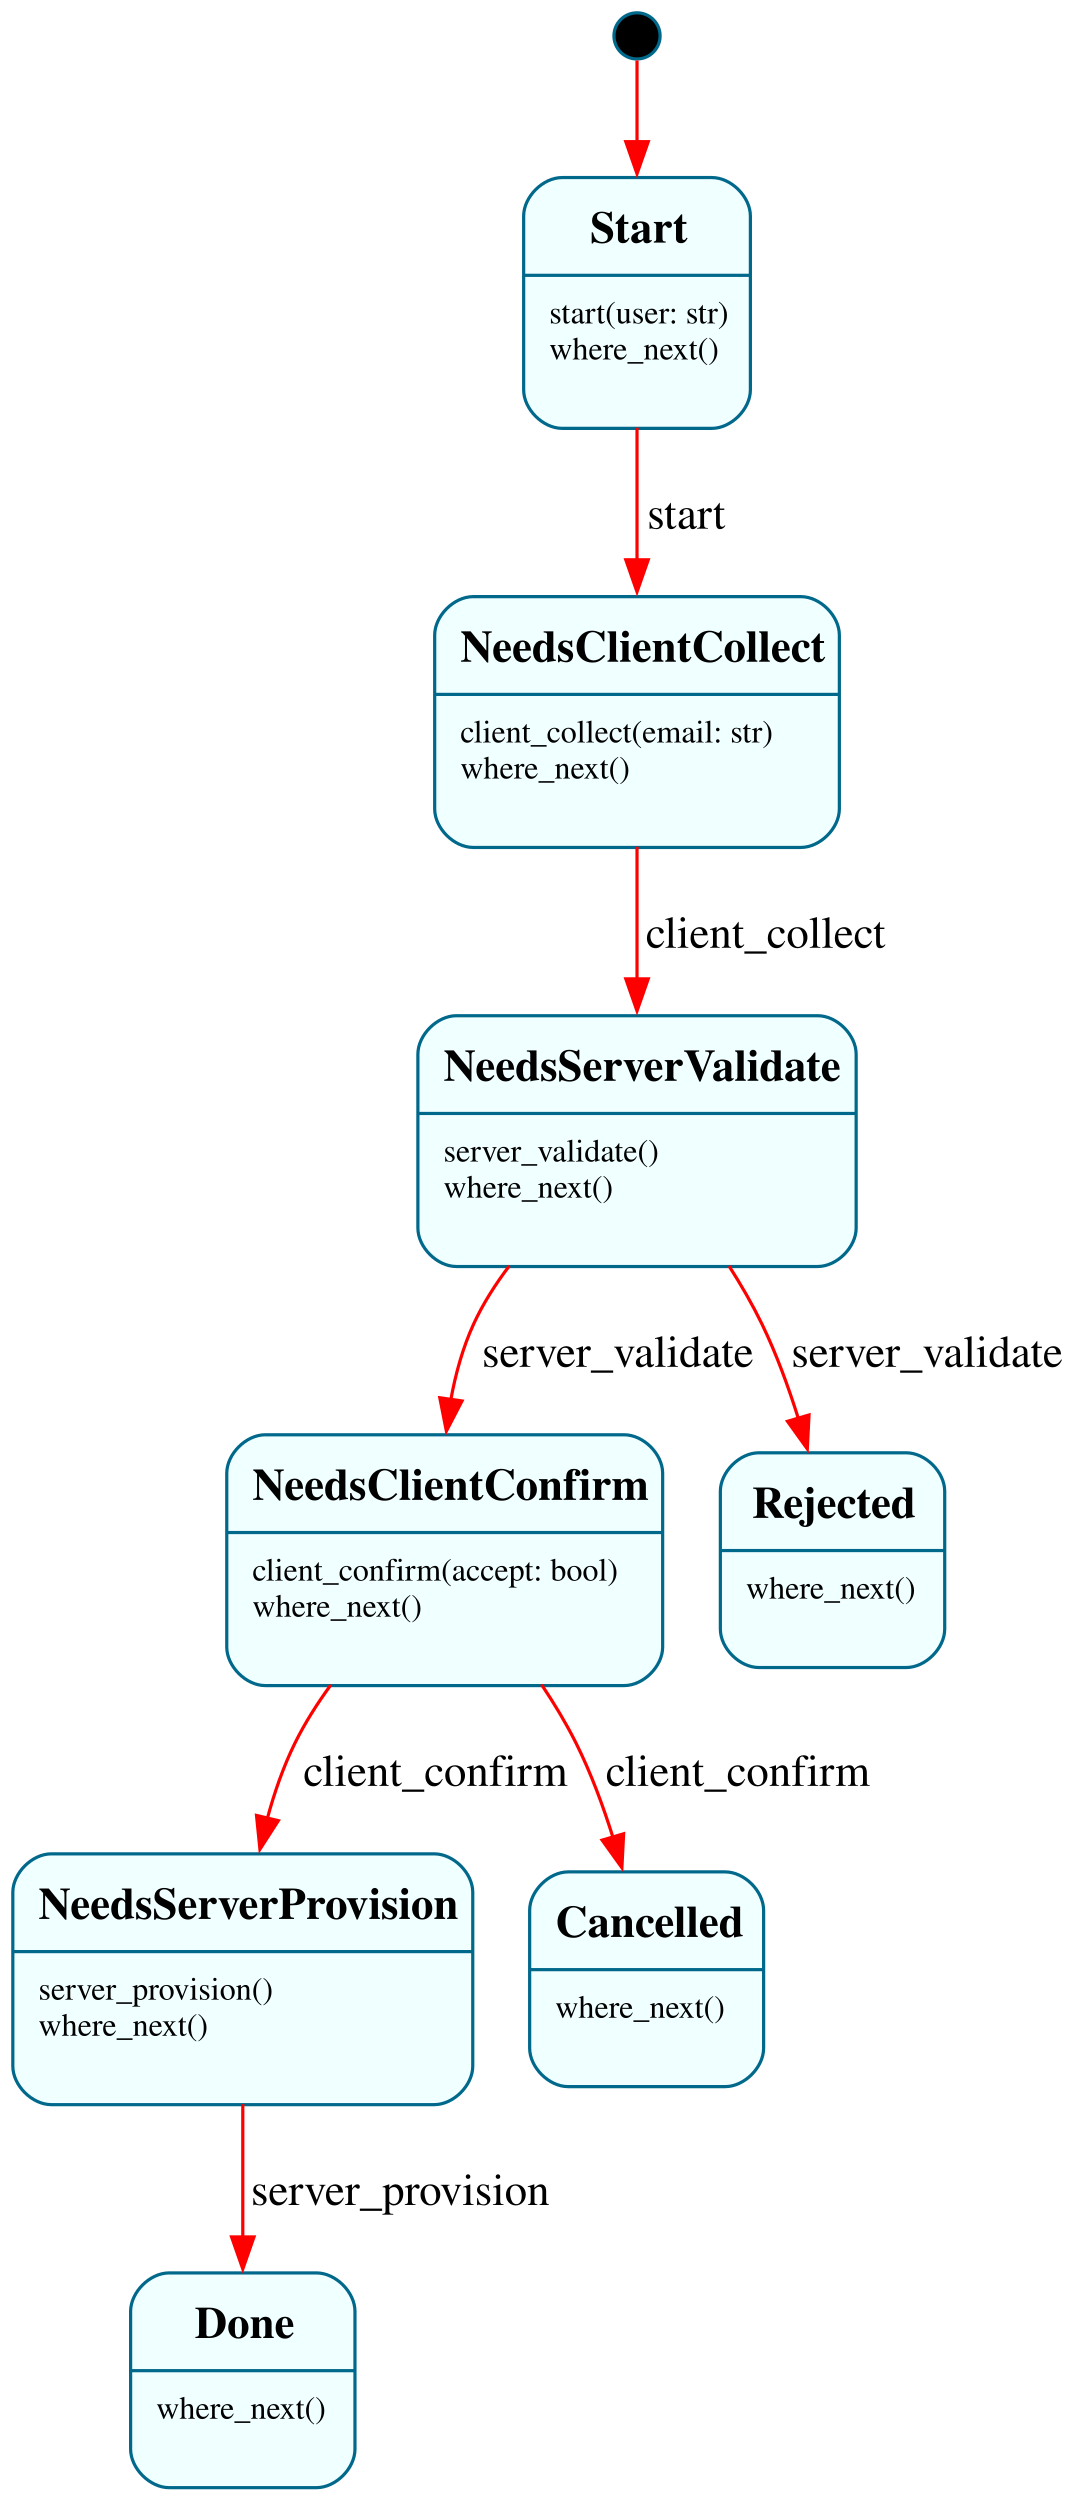
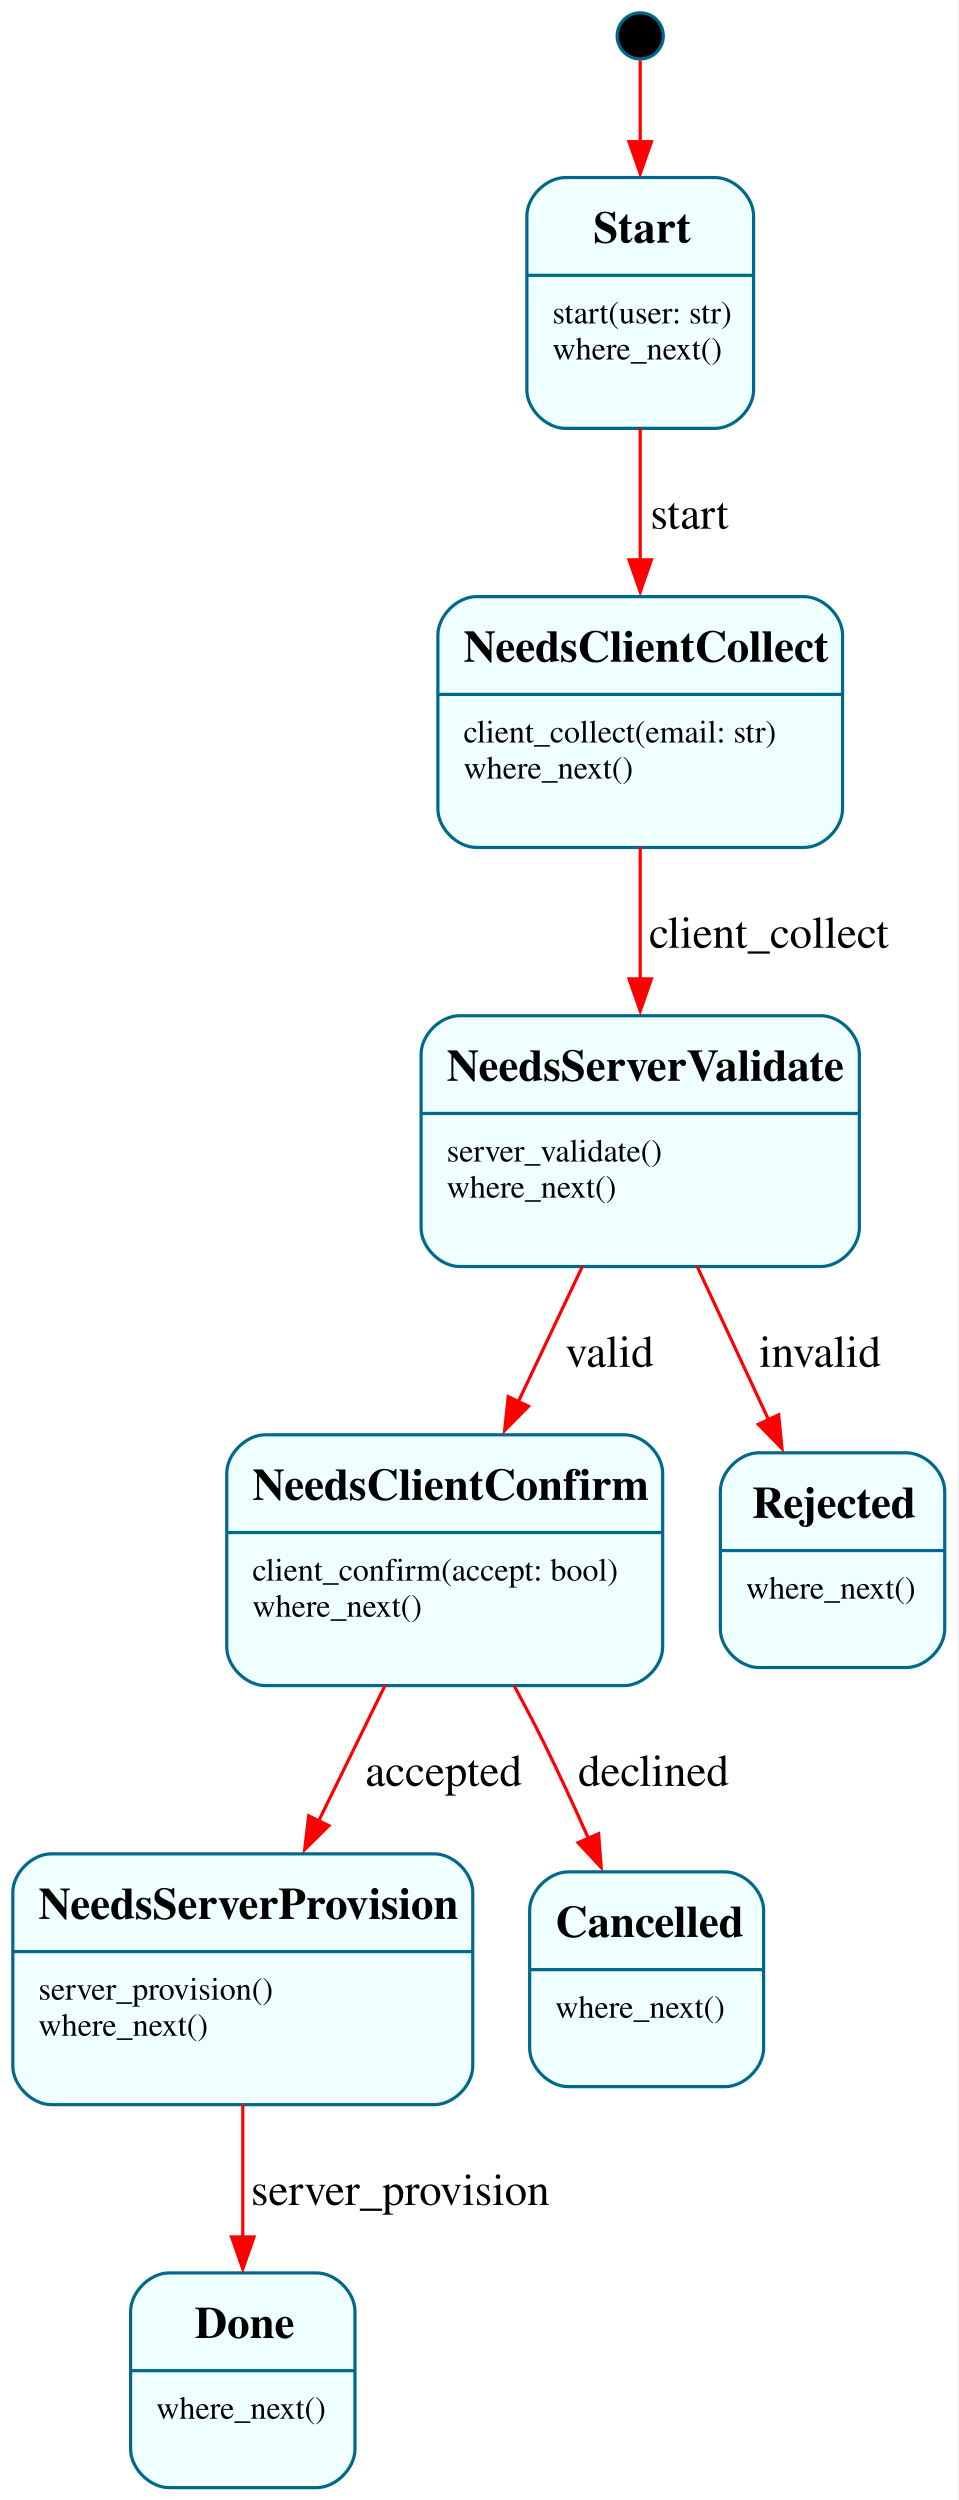
- <svg xmlns="http://www.w3.org/2000/svg" width="338pt" height="780pt" viewBox="0.00 0.00 338.00 780.00">
+ <svg xmlns="http://www.w3.org/2000/svg" width="299pt" height="780pt" viewBox="0.00 0.00 299.00 780.00">
  <g id="graph0" class="graph" transform="scale(1 1) rotate(0) translate(4 776.15)">
-     <polygon fill="white" stroke="none" points="-4,4 -4,-776.15 334.24,-776.15 334.24,4 -4,4" />
+     <polygon fill="white" stroke="none" points="-4,4 -4,-776.15 294.75,-776.15 294.75,4 -4,4" />
    <g id="node1" class="node">
-       <ellipse fill="black" stroke="#00688b" cx="194.75" cy="-764.95" rx="7.2" ry="7.2" />
+       <ellipse fill="black" stroke="#00688b" cx="195.75" cy="-764.95" rx="7.2" ry="7.2" />
    </g>
    <g id="node2" class="node">
-       <path fill="azure" stroke="none" d="M218.12,-720.75C218.12,-720.75 171.38,-720.75 171.38,-720.75 165.38,-720.75 159.38,-714.75 159.38,-708.75 159.38,-708.75 159.38,-654.5 159.38,-654.5 159.38,-648.5 165.38,-642.5 171.38,-642.5 171.38,-642.5 218.12,-642.5 218.12,-642.5 224.12,-642.5 230.12,-648.5 230.12,-654.5 230.12,-654.5 230.12,-708.75 230.12,-708.75 230.12,-714.75 224.12,-720.75 218.12,-720.75" />
-       <text xml:space="preserve" text-anchor="start" x="180.12" y="-700.45" font-family="Times,serif" font-weight="bold" font-size="14.00">Start</text>
-       <text xml:space="preserve" text-anchor="start" x="167.38" y="-675.25" font-family="Times,serif" font-size="10.00">start(user: str)</text>
-       <text xml:space="preserve" text-anchor="start" x="167.38" y="-664" font-family="Times,serif" font-size="10.00">where_next()</text>
-       <text xml:space="preserve" text-anchor="start" x="181.25" y="-652.75" font-family="Times,serif" font-size="10.00">            </text>
-       <polygon fill="#00688b" stroke="#00688b" points="159.38,-690.25 159.38,-690.25 230.12,-690.25 230.12,-690.25 159.38,-690.25" />
-       <path fill="none" stroke="#00688b" d="M171.38,-642.5C171.38,-642.5 218.12,-642.5 218.12,-642.5 224.12,-642.5 230.12,-648.5 230.12,-654.5 230.12,-654.5 230.12,-708.75 230.12,-708.75 230.12,-714.75 224.12,-720.75 218.12,-720.75 218.12,-720.75 171.38,-720.75 171.38,-720.75 165.38,-720.75 159.38,-714.75 159.38,-708.75 159.38,-708.75 159.38,-654.5 159.38,-654.5 159.38,-648.5 165.38,-642.5 171.38,-642.5" />
+       <path fill="azure" stroke="none" d="M219.12,-720.75C219.12,-720.75 172.38,-720.75 172.38,-720.75 166.38,-720.75 160.38,-714.75 160.38,-708.75 160.38,-708.75 160.38,-654.5 160.38,-654.5 160.38,-648.5 166.38,-642.5 172.38,-642.5 172.38,-642.5 219.12,-642.5 219.12,-642.5 225.12,-642.5 231.12,-648.5 231.12,-654.5 231.12,-654.5 231.12,-708.75 231.12,-708.75 231.12,-714.75 225.12,-720.75 219.12,-720.75" />
+       <text xml:space="preserve" text-anchor="start" x="181.12" y="-700.45" font-family="Times,serif" font-weight="bold" font-size="14.00">Start</text>
+       <text xml:space="preserve" text-anchor="start" x="168.38" y="-675.25" font-family="Times,serif" font-size="10.00">start(user: str)</text>
+       <text xml:space="preserve" text-anchor="start" x="168.38" y="-664" font-family="Times,serif" font-size="10.00">where_next()</text>
+       <text xml:space="preserve" text-anchor="start" x="182.25" y="-652.75" font-family="Times,serif" font-size="10.00">            </text>
+       <polygon fill="#00688b" stroke="#00688b" points="160.38,-690.25 160.38,-690.25 231.12,-690.25 231.12,-690.25 160.38,-690.25" />
+       <path fill="none" stroke="#00688b" d="M172.38,-642.5C172.38,-642.5 219.12,-642.5 219.12,-642.5 225.12,-642.5 231.12,-648.5 231.12,-654.5 231.12,-654.5 231.12,-708.75 231.12,-708.75 231.12,-714.75 225.12,-720.75 219.12,-720.75 219.12,-720.75 172.38,-720.75 172.38,-720.75 166.38,-720.75 160.38,-714.75 160.38,-708.75 160.38,-708.75 160.38,-654.5 160.38,-654.5 160.38,-648.5 166.38,-642.5 172.38,-642.5" />
    </g>
    <g id="edge1" class="edge">
-       <path fill="none" stroke="red" d="M194.75,-757.29C194.75,-751.28 194.75,-741.82 194.75,-731.63" />
-       <polygon fill="red" stroke="red" points="198.25,-731.94 194.75,-721.94 191.25,-731.94 198.25,-731.94" />
+       <path fill="none" stroke="red" d="M195.75,-757.29C195.75,-751.28 195.75,-741.82 195.75,-731.63" />
+       <polygon fill="red" stroke="red" points="199.25,-731.94 195.75,-721.94 192.25,-731.94 199.25,-731.94" />
    </g>
    <g id="node3" class="node">
-       <path fill="azure" stroke="none" d="M245.88,-590C245.88,-590 143.62,-590 143.62,-590 137.62,-590 131.62,-584 131.62,-578 131.62,-578 131.62,-523.75 131.62,-523.75 131.62,-517.75 137.62,-511.75 143.62,-511.75 143.62,-511.75 245.88,-511.75 245.88,-511.75 251.88,-511.75 257.88,-517.75 257.88,-523.75 257.88,-523.75 257.88,-578 257.88,-578 257.88,-584 251.88,-590 245.88,-590" />
-       <text xml:space="preserve" text-anchor="start" x="139.62" y="-569.7" font-family="Times,serif" font-weight="bold" font-size="14.00">NeedsClientCollect</text>
-       <text xml:space="preserve" text-anchor="start" x="139.62" y="-544.5" font-family="Times,serif" font-size="10.00">client_collect(email: str)</text>
-       <text xml:space="preserve" text-anchor="start" x="139.62" y="-533.25" font-family="Times,serif" font-size="10.00">where_next()</text>
-       <text xml:space="preserve" text-anchor="start" x="176" y="-522" font-family="Times,serif" font-size="10.00">            </text>
-       <polygon fill="#00688b" stroke="#00688b" points="131.62,-559.5 131.62,-559.5 257.88,-559.5 257.88,-559.5 131.62,-559.5" />
-       <path fill="none" stroke="#00688b" d="M143.62,-511.75C143.62,-511.75 245.88,-511.75 245.88,-511.75 251.88,-511.75 257.88,-517.75 257.88,-523.75 257.88,-523.75 257.88,-578 257.88,-578 257.88,-584 251.88,-590 245.88,-590 245.88,-590 143.62,-590 143.62,-590 137.62,-590 131.62,-584 131.62,-578 131.62,-578 131.62,-523.75 131.62,-523.75 131.62,-517.75 137.62,-511.75 143.62,-511.75" />
+       <path fill="azure" stroke="none" d="M246.88,-590C246.88,-590 144.62,-590 144.62,-590 138.62,-590 132.62,-584 132.62,-578 132.62,-578 132.62,-523.75 132.62,-523.75 132.62,-517.75 138.62,-511.75 144.62,-511.75 144.62,-511.75 246.88,-511.75 246.88,-511.75 252.88,-511.75 258.88,-517.75 258.88,-523.75 258.88,-523.75 258.88,-578 258.88,-578 258.88,-584 252.88,-590 246.88,-590" />
+       <text xml:space="preserve" text-anchor="start" x="140.62" y="-569.7" font-family="Times,serif" font-weight="bold" font-size="14.00">NeedsClientCollect</text>
+       <text xml:space="preserve" text-anchor="start" x="140.62" y="-544.5" font-family="Times,serif" font-size="10.00">client_collect(email: str)</text>
+       <text xml:space="preserve" text-anchor="start" x="140.62" y="-533.25" font-family="Times,serif" font-size="10.00">where_next()</text>
+       <text xml:space="preserve" text-anchor="start" x="177" y="-522" font-family="Times,serif" font-size="10.00">            </text>
+       <polygon fill="#00688b" stroke="#00688b" points="132.62,-559.5 132.62,-559.5 258.88,-559.5 258.88,-559.5 132.62,-559.5" />
+       <path fill="none" stroke="#00688b" d="M144.62,-511.75C144.62,-511.75 246.88,-511.75 246.88,-511.75 252.88,-511.75 258.88,-517.75 258.88,-523.75 258.88,-523.75 258.88,-578 258.88,-578 258.88,-584 252.88,-590 246.88,-590 246.88,-590 144.62,-590 144.62,-590 138.62,-590 132.62,-584 132.62,-578 132.62,-578 132.62,-523.75 132.62,-523.75 132.62,-517.75 138.62,-511.75 144.62,-511.75" />
    </g>
    <g id="edge2" class="edge">
-       <path fill="none" stroke="red" d="M194.75,-642.69C194.75,-629.71 194.75,-614.99 194.75,-601.24" />
-       <polygon fill="red" stroke="red" points="198.25,-601.5 194.75,-591.5 191.25,-601.5 198.25,-601.5" />
-       <text xml:space="preserve" text-anchor="middle" x="210.12" y="-611.2" font-family="Times,serif" font-size="14.00"> start </text>
+       <path fill="none" stroke="red" d="M195.75,-642.69C195.75,-629.71 195.75,-614.99 195.75,-601.24" />
+       <polygon fill="red" stroke="red" points="199.25,-601.5 195.75,-591.5 192.25,-601.5 199.25,-601.5" />
+       <text xml:space="preserve" text-anchor="middle" x="211.12" y="-611.2" font-family="Times,serif" font-size="14.00"> start </text>
    </g>
    <g id="node4" class="node">
-       <path fill="azure" stroke="none" d="M251.12,-459.25C251.12,-459.25 138.38,-459.25 138.38,-459.25 132.38,-459.25 126.38,-453.25 126.38,-447.25 126.38,-447.25 126.38,-393 126.38,-393 126.38,-387 132.38,-381 138.38,-381 138.38,-381 251.12,-381 251.12,-381 257.12,-381 263.12,-387 263.12,-393 263.12,-393 263.12,-447.25 263.12,-447.25 263.12,-453.25 257.12,-459.25 251.12,-459.25" />
-       <text xml:space="preserve" text-anchor="start" x="134.38" y="-438.95" font-family="Times,serif" font-weight="bold" font-size="14.00">NeedsServerValidate</text>
-       <text xml:space="preserve" text-anchor="start" x="134.38" y="-413.75" font-family="Times,serif" font-size="10.00">server_validate()</text>
-       <text xml:space="preserve" text-anchor="start" x="134.38" y="-402.5" font-family="Times,serif" font-size="10.00">where_next()</text>
-       <text xml:space="preserve" text-anchor="start" x="155" y="-391.25" font-family="Times,serif" font-size="10.00">            </text>
-       <polygon fill="#00688b" stroke="#00688b" points="126.38,-428.75 126.38,-428.75 263.12,-428.75 263.12,-428.75 126.38,-428.75" />
-       <path fill="none" stroke="#00688b" d="M138.38,-381C138.38,-381 251.12,-381 251.12,-381 257.12,-381 263.12,-387 263.12,-393 263.12,-393 263.12,-447.25 263.12,-447.25 263.12,-453.25 257.12,-459.25 251.12,-459.25 251.12,-459.25 138.38,-459.25 138.38,-459.25 132.38,-459.25 126.38,-453.25 126.38,-447.25 126.38,-447.25 126.38,-393 126.38,-393 126.38,-387 132.38,-381 138.38,-381" />
+       <path fill="azure" stroke="none" d="M252.12,-459.25C252.12,-459.25 139.38,-459.25 139.38,-459.25 133.38,-459.25 127.38,-453.25 127.38,-447.25 127.38,-447.25 127.38,-393 127.38,-393 127.38,-387 133.38,-381 139.38,-381 139.38,-381 252.12,-381 252.12,-381 258.12,-381 264.12,-387 264.12,-393 264.12,-393 264.12,-447.25 264.12,-447.25 264.12,-453.25 258.12,-459.25 252.12,-459.25" />
+       <text xml:space="preserve" text-anchor="start" x="135.38" y="-438.95" font-family="Times,serif" font-weight="bold" font-size="14.00">NeedsServerValidate</text>
+       <text xml:space="preserve" text-anchor="start" x="135.38" y="-413.75" font-family="Times,serif" font-size="10.00">server_validate()</text>
+       <text xml:space="preserve" text-anchor="start" x="135.38" y="-402.5" font-family="Times,serif" font-size="10.00">where_next()</text>
+       <text xml:space="preserve" text-anchor="start" x="156" y="-391.25" font-family="Times,serif" font-size="10.00">            </text>
+       <polygon fill="#00688b" stroke="#00688b" points="127.38,-428.75 127.38,-428.75 264.12,-428.75 264.12,-428.75 127.38,-428.75" />
+       <path fill="none" stroke="#00688b" d="M139.38,-381C139.38,-381 252.12,-381 252.12,-381 258.12,-381 264.12,-387 264.12,-393 264.12,-393 264.12,-447.25 264.12,-447.25 264.12,-453.25 258.12,-459.25 252.12,-459.25 252.12,-459.25 139.38,-459.25 139.38,-459.25 133.38,-459.25 127.38,-453.25 127.38,-447.25 127.38,-447.25 127.38,-393 127.38,-393 127.38,-387 133.38,-381 139.38,-381" />
    </g>
    <g id="edge3" class="edge">
-       <path fill="none" stroke="red" d="M194.75,-511.94C194.75,-498.96 194.75,-484.24 194.75,-470.49" />
-       <polygon fill="red" stroke="red" points="198.25,-470.75 194.75,-460.75 191.25,-470.75 198.25,-470.75" />
-       <text xml:space="preserve" text-anchor="middle" x="234.88" y="-480.45" font-family="Times,serif" font-size="14.00"> client_collect </text>
+       <path fill="none" stroke="red" d="M195.75,-511.94C195.75,-498.96 195.75,-484.24 195.75,-470.49" />
+       <polygon fill="red" stroke="red" points="199.25,-470.75 195.75,-460.75 192.25,-470.75 199.25,-470.75" />
+       <text xml:space="preserve" text-anchor="middle" x="235.88" y="-480.45" font-family="Times,serif" font-size="14.00"> client_collect </text>
    </g>
    <g id="node5" class="node">
      <path fill="azure" stroke="none" d="M190.75,-328.5C190.75,-328.5 78.75,-328.5 78.75,-328.5 72.75,-328.5 66.75,-322.5 66.75,-316.5 66.75,-316.5 66.75,-262.25 66.75,-262.25 66.75,-256.25 72.75,-250.25 78.75,-250.25 78.75,-250.25 190.75,-250.25 190.75,-250.25 196.75,-250.25 202.75,-256.25 202.75,-262.25 202.75,-262.25 202.75,-316.5 202.75,-316.5 202.75,-322.5 196.75,-328.5 190.75,-328.5" />
      <text xml:space="preserve" text-anchor="start" x="74.75" y="-308.2" font-family="Times,serif" font-weight="bold" font-size="14.00">NeedsClientConfirm</text>
      <text xml:space="preserve" text-anchor="start" x="74.75" y="-283" font-family="Times,serif" font-size="10.00">client_confirm(accept: bool)</text>
      <text xml:space="preserve" text-anchor="start" x="74.75" y="-271.75" font-family="Times,serif" font-size="10.00">where_next()</text>
      <text xml:space="preserve" text-anchor="start" x="119.38" y="-260.5" font-family="Times,serif" font-size="10.00">            </text>
      <polygon fill="#00688b" stroke="#00688b" points="66.75,-298 66.75,-298 202.75,-298 202.75,-298 66.75,-298" />
      <path fill="none" stroke="#00688b" d="M78.75,-250.25C78.75,-250.25 190.75,-250.25 190.75,-250.25 196.75,-250.25 202.75,-256.25 202.75,-262.25 202.75,-262.25 202.75,-316.5 202.75,-316.5 202.75,-322.5 196.75,-328.5 190.75,-328.5 190.75,-328.5 78.75,-328.5 78.75,-328.5 72.75,-328.5 66.75,-322.5 66.75,-316.5 66.75,-316.5 66.75,-262.25 66.75,-262.25 66.75,-256.25 72.75,-250.25 78.75,-250.25" />
    </g>
    <g id="edge4" class="edge">
-       <path fill="none" stroke="red" d="M154.9,-381.18C150.55,-375.46 146.66,-369.34 143.75,-363 140.4,-355.7 138.15,-347.58 136.67,-339.49" />
-       <polygon fill="red" stroke="red" points="140.15,-339.05 135.27,-329.65 133.22,-340.04 140.15,-339.05" />
-       <text xml:space="preserve" text-anchor="middle" x="188.75" y="-349.7" font-family="Times,serif" font-size="14.00"> server_validate </text>
+       <path fill="none" stroke="red" d="M177.78,-381.19C171.44,-367.82 164.24,-352.61 157.56,-338.51" />
+       <polygon fill="red" stroke="red" points="160.9,-337.39 153.45,-329.85 154.57,-340.39 160.9,-337.39" />
+       <text xml:space="preserve" text-anchor="middle" x="186.15" y="-349.7" font-family="Times,serif" font-size="14.00"> valid </text>
    </g>
    <g id="node9" class="node">
      <path fill="azure" stroke="none" d="M278.75,-322.88C278.75,-322.88 232.75,-322.88 232.75,-322.88 226.75,-322.88 220.75,-316.88 220.75,-310.88 220.75,-310.88 220.75,-267.88 220.75,-267.88 220.75,-261.88 226.75,-255.88 232.75,-255.88 232.75,-255.88 278.75,-255.88 278.75,-255.88 284.75,-255.88 290.75,-261.88 290.75,-267.88 290.75,-267.88 290.75,-310.88 290.75,-310.88 290.75,-316.88 284.75,-322.88 278.75,-322.88" />
      <text xml:space="preserve" text-anchor="start" x="230.62" y="-302.57" font-family="Times,serif" font-weight="bold" font-size="14.00">Rejected</text>
      <text xml:space="preserve" text-anchor="start" x="228.75" y="-277.38" font-family="Times,serif" font-size="10.00">where_next()</text>
      <text xml:space="preserve" text-anchor="start" x="242.25" y="-266.12" font-family="Times,serif" font-size="10.00">            </text>
      <polygon fill="#00688b" stroke="#00688b" points="220.75,-292.38 220.75,-292.38 290.75,-292.38 290.75,-292.38 220.75,-292.38" />
      <path fill="none" stroke="#00688b" d="M232.75,-255.88C232.75,-255.88 278.75,-255.88 278.75,-255.88 284.75,-255.88 290.75,-261.88 290.75,-267.88 290.75,-267.88 290.75,-310.88 290.75,-310.88 290.75,-316.88 284.75,-322.88 278.75,-322.88 278.75,-322.88 232.75,-322.88 232.75,-322.88 226.75,-322.88 220.75,-316.88 220.75,-310.88 220.75,-310.88 220.75,-267.88 220.75,-267.88 220.75,-261.88 226.75,-255.88 232.75,-255.88" />
    </g>
    <g id="edge5" class="edge">
-       <path fill="none" stroke="red" d="M223.47,-381.14C227.24,-375.25 230.8,-369.09 233.75,-363 238.21,-353.78 241.99,-343.46 245.09,-333.56" />
-       <polygon fill="red" stroke="red" points="248.41,-334.68 247.88,-324.1 241.7,-332.7 248.41,-334.68" />
-       <text xml:space="preserve" text-anchor="middle" x="285.24" y="-349.7" font-family="Times,serif" font-size="14.00"> server_validate </text>
+       <path fill="none" stroke="red" d="M213.43,-381.19C220.45,-366.13 228.56,-348.72 235.79,-333.2" />
+       <polygon fill="red" stroke="red" points="238.94,-334.73 239.99,-324.18 232.6,-331.77 238.94,-334.73" />
+       <text xml:space="preserve" text-anchor="middle" x="251.84" y="-349.7" font-family="Times,serif" font-size="14.00"> invalid </text>
    </g>
    <g id="node6" class="node">
      <path fill="azure" stroke="none" d="M131.5,-197.75C131.5,-197.75 12,-197.75 12,-197.75 6,-197.75 0,-191.75 0,-185.75 0,-185.75 0,-131.5 0,-131.5 0,-125.5 6,-119.5 12,-119.5 12,-119.5 131.5,-119.5 131.5,-119.5 137.5,-119.5 143.5,-125.5 143.5,-131.5 143.5,-131.5 143.5,-185.75 143.5,-185.75 143.5,-191.75 137.5,-197.75 131.5,-197.75" />
      <text xml:space="preserve" text-anchor="start" x="8" y="-177.45" font-family="Times,serif" font-weight="bold" font-size="14.00">NeedsServerProvision</text>
      <text xml:space="preserve" text-anchor="start" x="8" y="-152.25" font-family="Times,serif" font-size="10.00">server_provision()</text>
      <text xml:space="preserve" text-anchor="start" x="8" y="-141" font-family="Times,serif" font-size="10.00">where_next()</text>
      <text xml:space="preserve" text-anchor="start" x="31.62" y="-129.75" font-family="Times,serif" font-size="10.00">            </text>
      <polygon fill="#00688b" stroke="#00688b" points="0,-167.25 0,-167.25 143.5,-167.25 143.5,-167.25 0,-167.25" />
      <path fill="none" stroke="#00688b" d="M12,-119.5C12,-119.5 131.5,-119.5 131.5,-119.5 137.5,-119.5 143.5,-125.5 143.5,-131.5 143.5,-131.5 143.5,-185.75 143.5,-185.75 143.5,-191.75 137.5,-197.75 131.5,-197.75 131.5,-197.75 12,-197.75 12,-197.75 6,-197.75 0,-191.75 0,-185.75 0,-185.75 0,-131.5 0,-131.5 0,-125.5 6,-119.5 12,-119.5" />
    </g>
    <g id="edge6" class="edge">
-       <path fill="none" stroke="red" d="M99.24,-250.48C94.99,-244.67 91.08,-238.51 88,-232.25 84.39,-224.92 81.57,-216.78 79.38,-208.67" />
-       <polygon fill="red" stroke="red" points="82.84,-208.1 77.1,-199.19 76.03,-209.73 82.84,-208.1" />
-       <text xml:space="preserve" text-anchor="middle" x="131.88" y="-218.95" font-family="Times,serif" font-size="14.00"> client_confirm </text>
+       <path fill="none" stroke="red" d="M116.19,-250.44C109.65,-237.07 102.2,-221.86 95.3,-207.76" />
+       <polygon fill="red" stroke="red" points="98.6,-206.54 91.06,-199.09 92.31,-209.61 98.6,-206.54" />
+       <text xml:space="preserve" text-anchor="middle" x="134.4" y="-218.95" font-family="Times,serif" font-size="14.00"> accepted </text>
    </g>
    <g id="node8" class="node">
      <path fill="azure" stroke="none" d="M222.25,-192.12C222.25,-192.12 173.25,-192.12 173.25,-192.12 167.25,-192.12 161.25,-186.12 161.25,-180.12 161.25,-180.12 161.25,-137.12 161.25,-137.12 161.25,-131.12 167.25,-125.12 173.25,-125.12 173.25,-125.12 222.25,-125.12 222.25,-125.12 228.25,-125.12 234.25,-131.12 234.25,-137.12 234.25,-137.12 234.25,-180.12 234.25,-180.12 234.25,-186.12 228.25,-192.12 222.25,-192.12" />
      <text xml:space="preserve" text-anchor="start" x="169.25" y="-171.82" font-family="Times,serif" font-weight="bold" font-size="14.00">Cancelled</text>
      <text xml:space="preserve" text-anchor="start" x="169.25" y="-146.62" font-family="Times,serif" font-size="10.00">where_next()</text>
      <text xml:space="preserve" text-anchor="start" x="182.75" y="-135.38" font-family="Times,serif" font-size="10.00">            </text>
      <polygon fill="#00688b" stroke="#00688b" points="161.25,-161.62 161.25,-161.62 234.25,-161.62 234.25,-161.62 161.25,-161.62" />
      <path fill="none" stroke="#00688b" d="M173.25,-125.12C173.25,-125.12 222.25,-125.12 222.25,-125.12 228.25,-125.12 234.25,-131.12 234.25,-137.12 234.25,-137.12 234.25,-180.12 234.25,-180.12 234.25,-186.12 228.25,-192.12 222.25,-192.12 222.25,-192.12 173.25,-192.12 173.25,-192.12 167.25,-192.12 161.25,-186.12 161.25,-180.12 161.25,-180.12 161.25,-137.12 161.25,-137.12 161.25,-131.12 167.25,-125.12 173.25,-125.12" />
    </g>
    <g id="edge7" class="edge">
-       <path fill="none" stroke="red" d="M164.99,-250.52C168.95,-244.6 172.68,-238.41 175.75,-232.25 180.32,-223.08 184.14,-212.79 187.25,-202.89" />
-       <polygon fill="red" stroke="red" points="190.57,-204.01 190.03,-193.43 183.86,-202.03 190.57,-204.01" />
-       <text xml:space="preserve" text-anchor="middle" x="226.23" y="-218.95" font-family="Times,serif" font-size="14.00"> client_confirm </text>
+       <path fill="none" stroke="red" d="M156.39,-250.27C159.62,-244.29 162.84,-238.14 165.75,-232.25 170.47,-222.73 175.24,-212.36 179.62,-202.51" />
+       <polygon fill="red" stroke="red" points="182.77,-204.04 183.58,-193.47 176.36,-201.23 182.77,-204.04" />
+       <text xml:space="preserve" text-anchor="middle" x="199.87" y="-218.95" font-family="Times,serif" font-size="14.00"> declined </text>
    </g>
    <g id="node7" class="node">
      <path fill="azure" stroke="none" d="M94.75,-67C94.75,-67 48.75,-67 48.75,-67 42.75,-67 36.75,-61 36.75,-55 36.75,-55 36.75,-12 36.75,-12 36.75,-6 42.75,0 48.75,0 48.75,0 94.75,0 94.75,0 100.75,0 106.75,-6 106.75,-12 106.75,-12 106.75,-55 106.75,-55 106.75,-61 100.75,-67 94.75,-67" />
      <text xml:space="preserve" text-anchor="start" x="56.75" y="-46.7" font-family="Times,serif" font-weight="bold" font-size="14.00">Done</text>
      <text xml:space="preserve" text-anchor="start" x="44.75" y="-21.5" font-family="Times,serif" font-size="10.00">where_next()</text>
      <text xml:space="preserve" text-anchor="start" x="58.25" y="-10.25" font-family="Times,serif" font-size="10.00">            </text>
      <polygon fill="#00688b" stroke="#00688b" points="36.75,-36.5 36.75,-36.5 106.75,-36.5 106.75,-36.5 36.75,-36.5" />
      <path fill="none" stroke="#00688b" d="M48.75,0C48.75,0 94.75,0 94.75,0 100.75,0 106.75,-6 106.75,-12 106.75,-12 106.75,-55 106.75,-55 106.75,-61 100.75,-67 94.75,-67 94.75,-67 48.75,-67 48.75,-67 42.75,-67 36.75,-61 36.75,-55 36.75,-55 36.75,-12 36.75,-12 36.75,-6 42.75,0 48.75,0" />
    </g>
    <g id="edge8" class="edge">
      <path fill="none" stroke="red" d="M71.75,-119.68C71.75,-106.56 71.75,-91.76 71.75,-78.22" />
      <polygon fill="red" stroke="red" points="75.25,-78.23 71.75,-68.23 68.25,-78.23 75.25,-78.23" />
      <text xml:space="preserve" text-anchor="middle" x="120.88" y="-88.2" font-family="Times,serif" font-size="14.00"> server_provision </text>
    </g>
  </g>
</svg>
